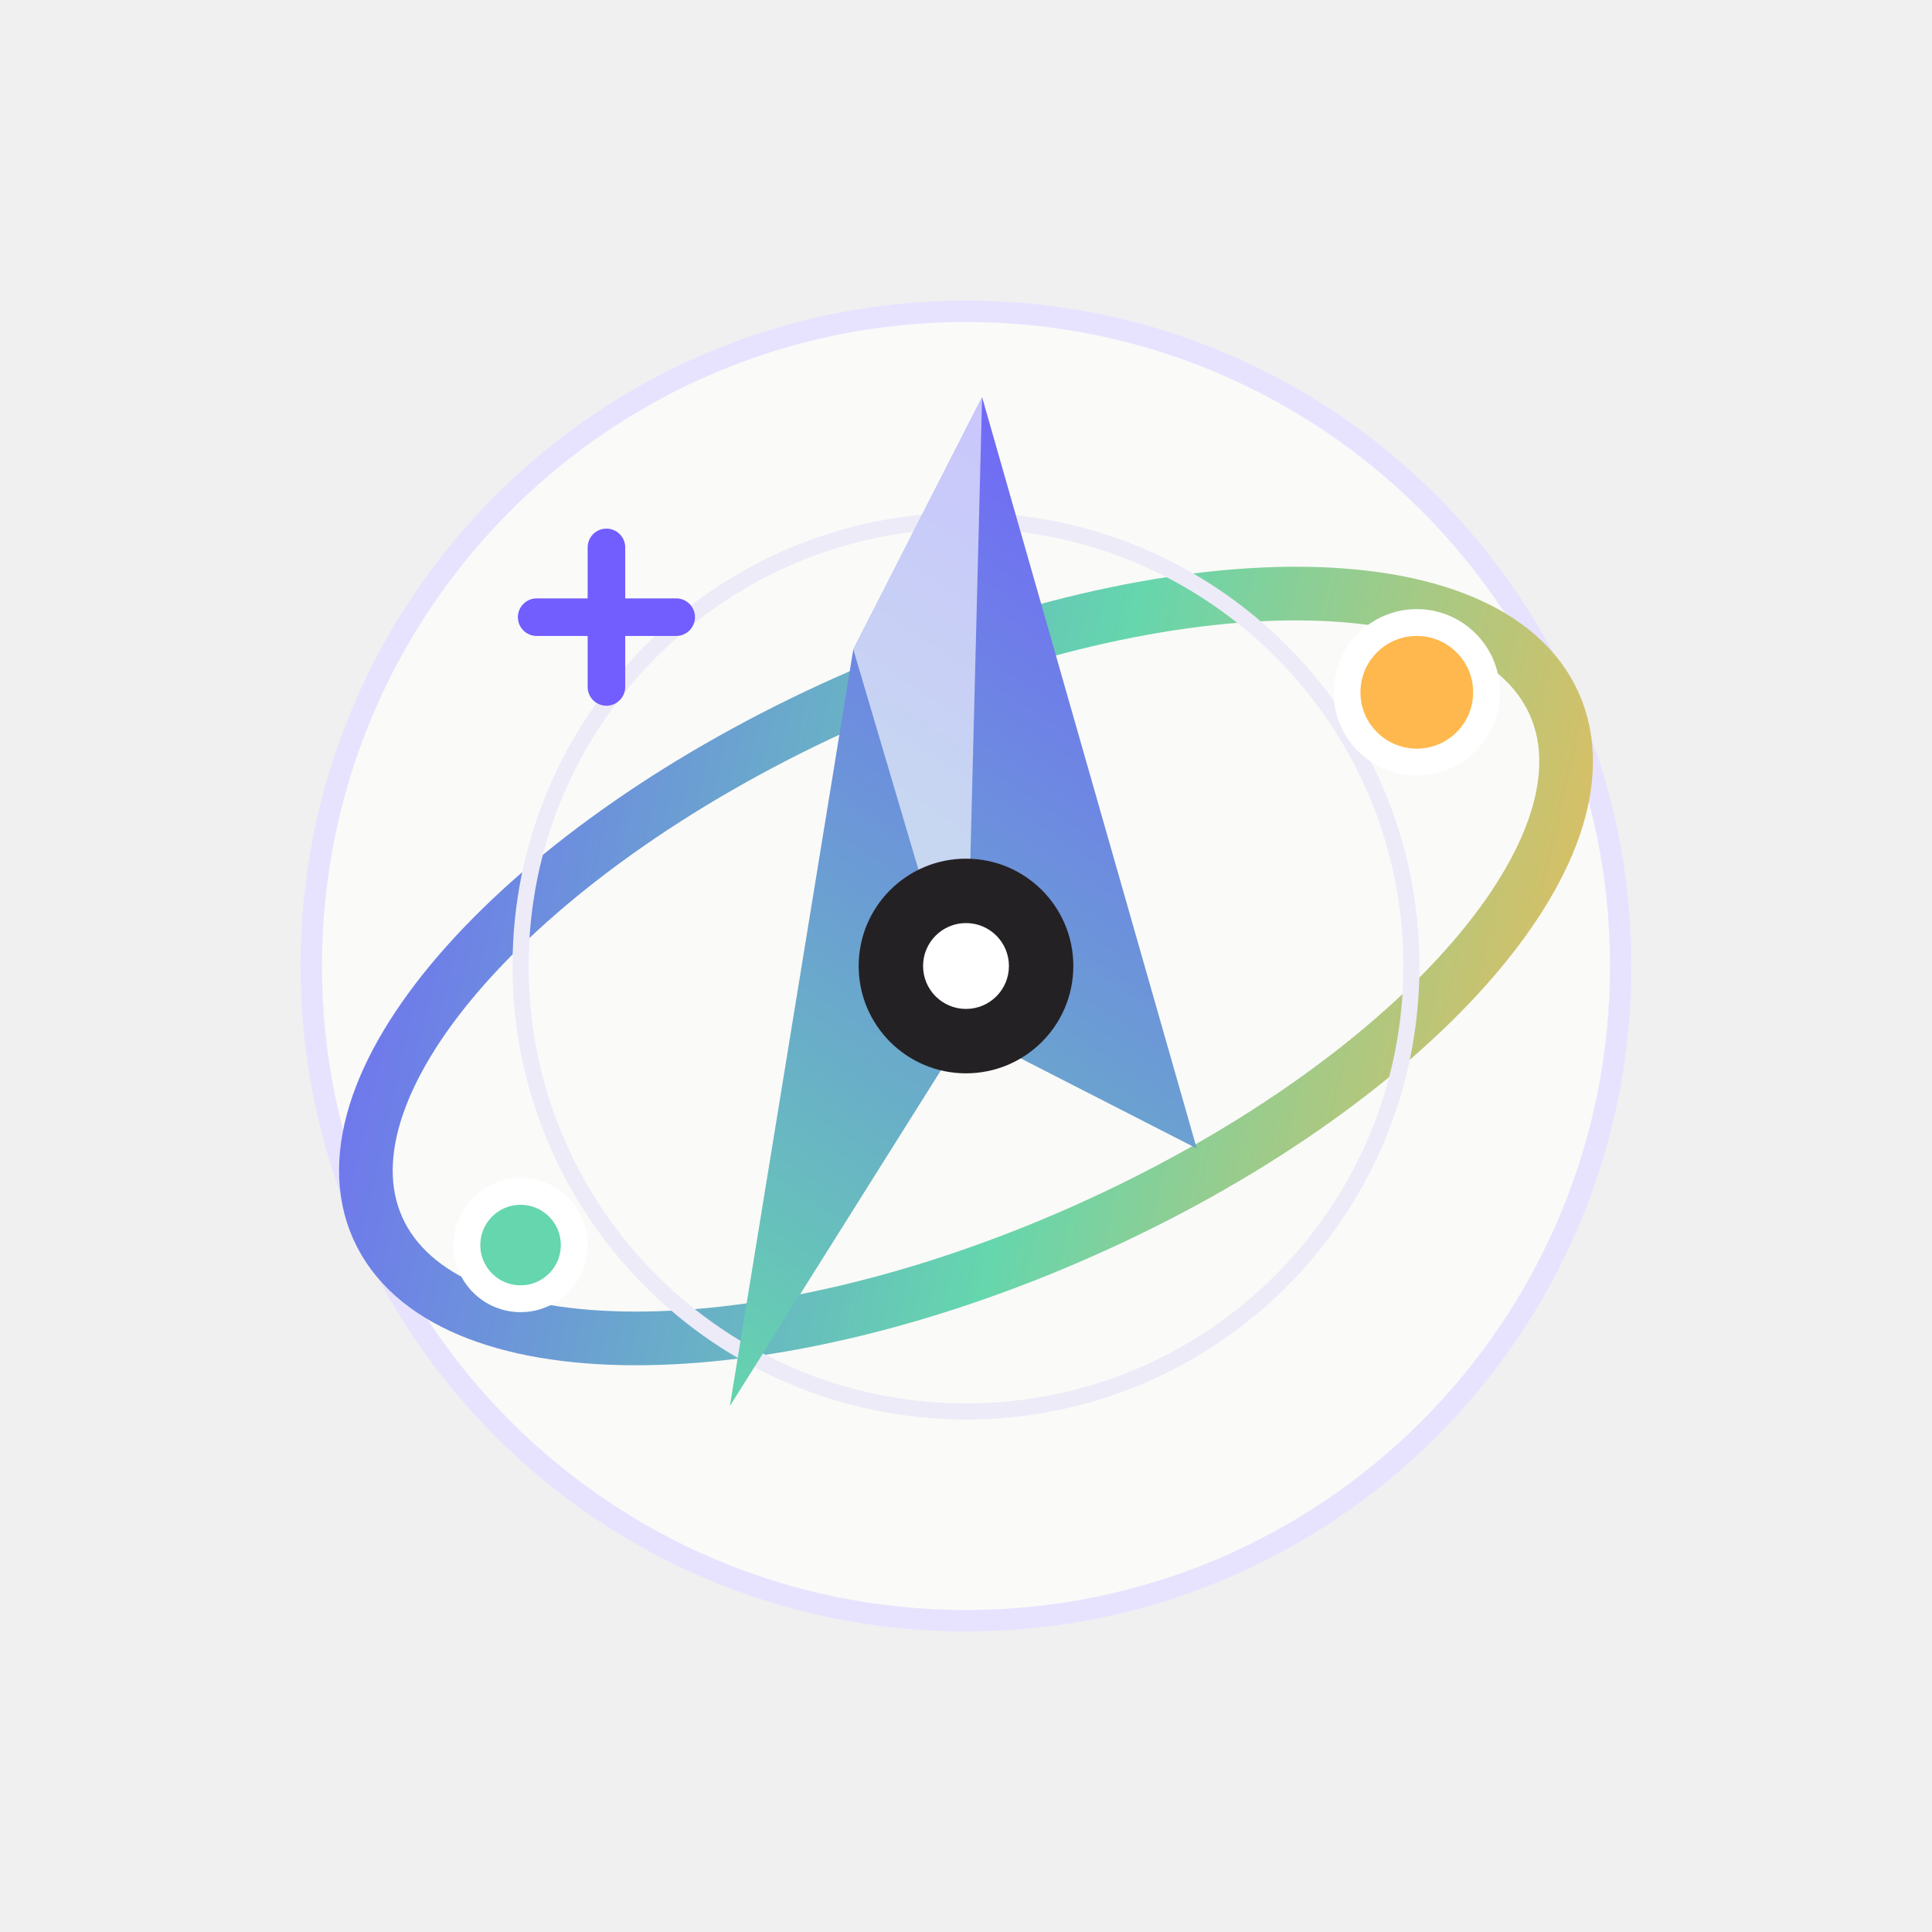
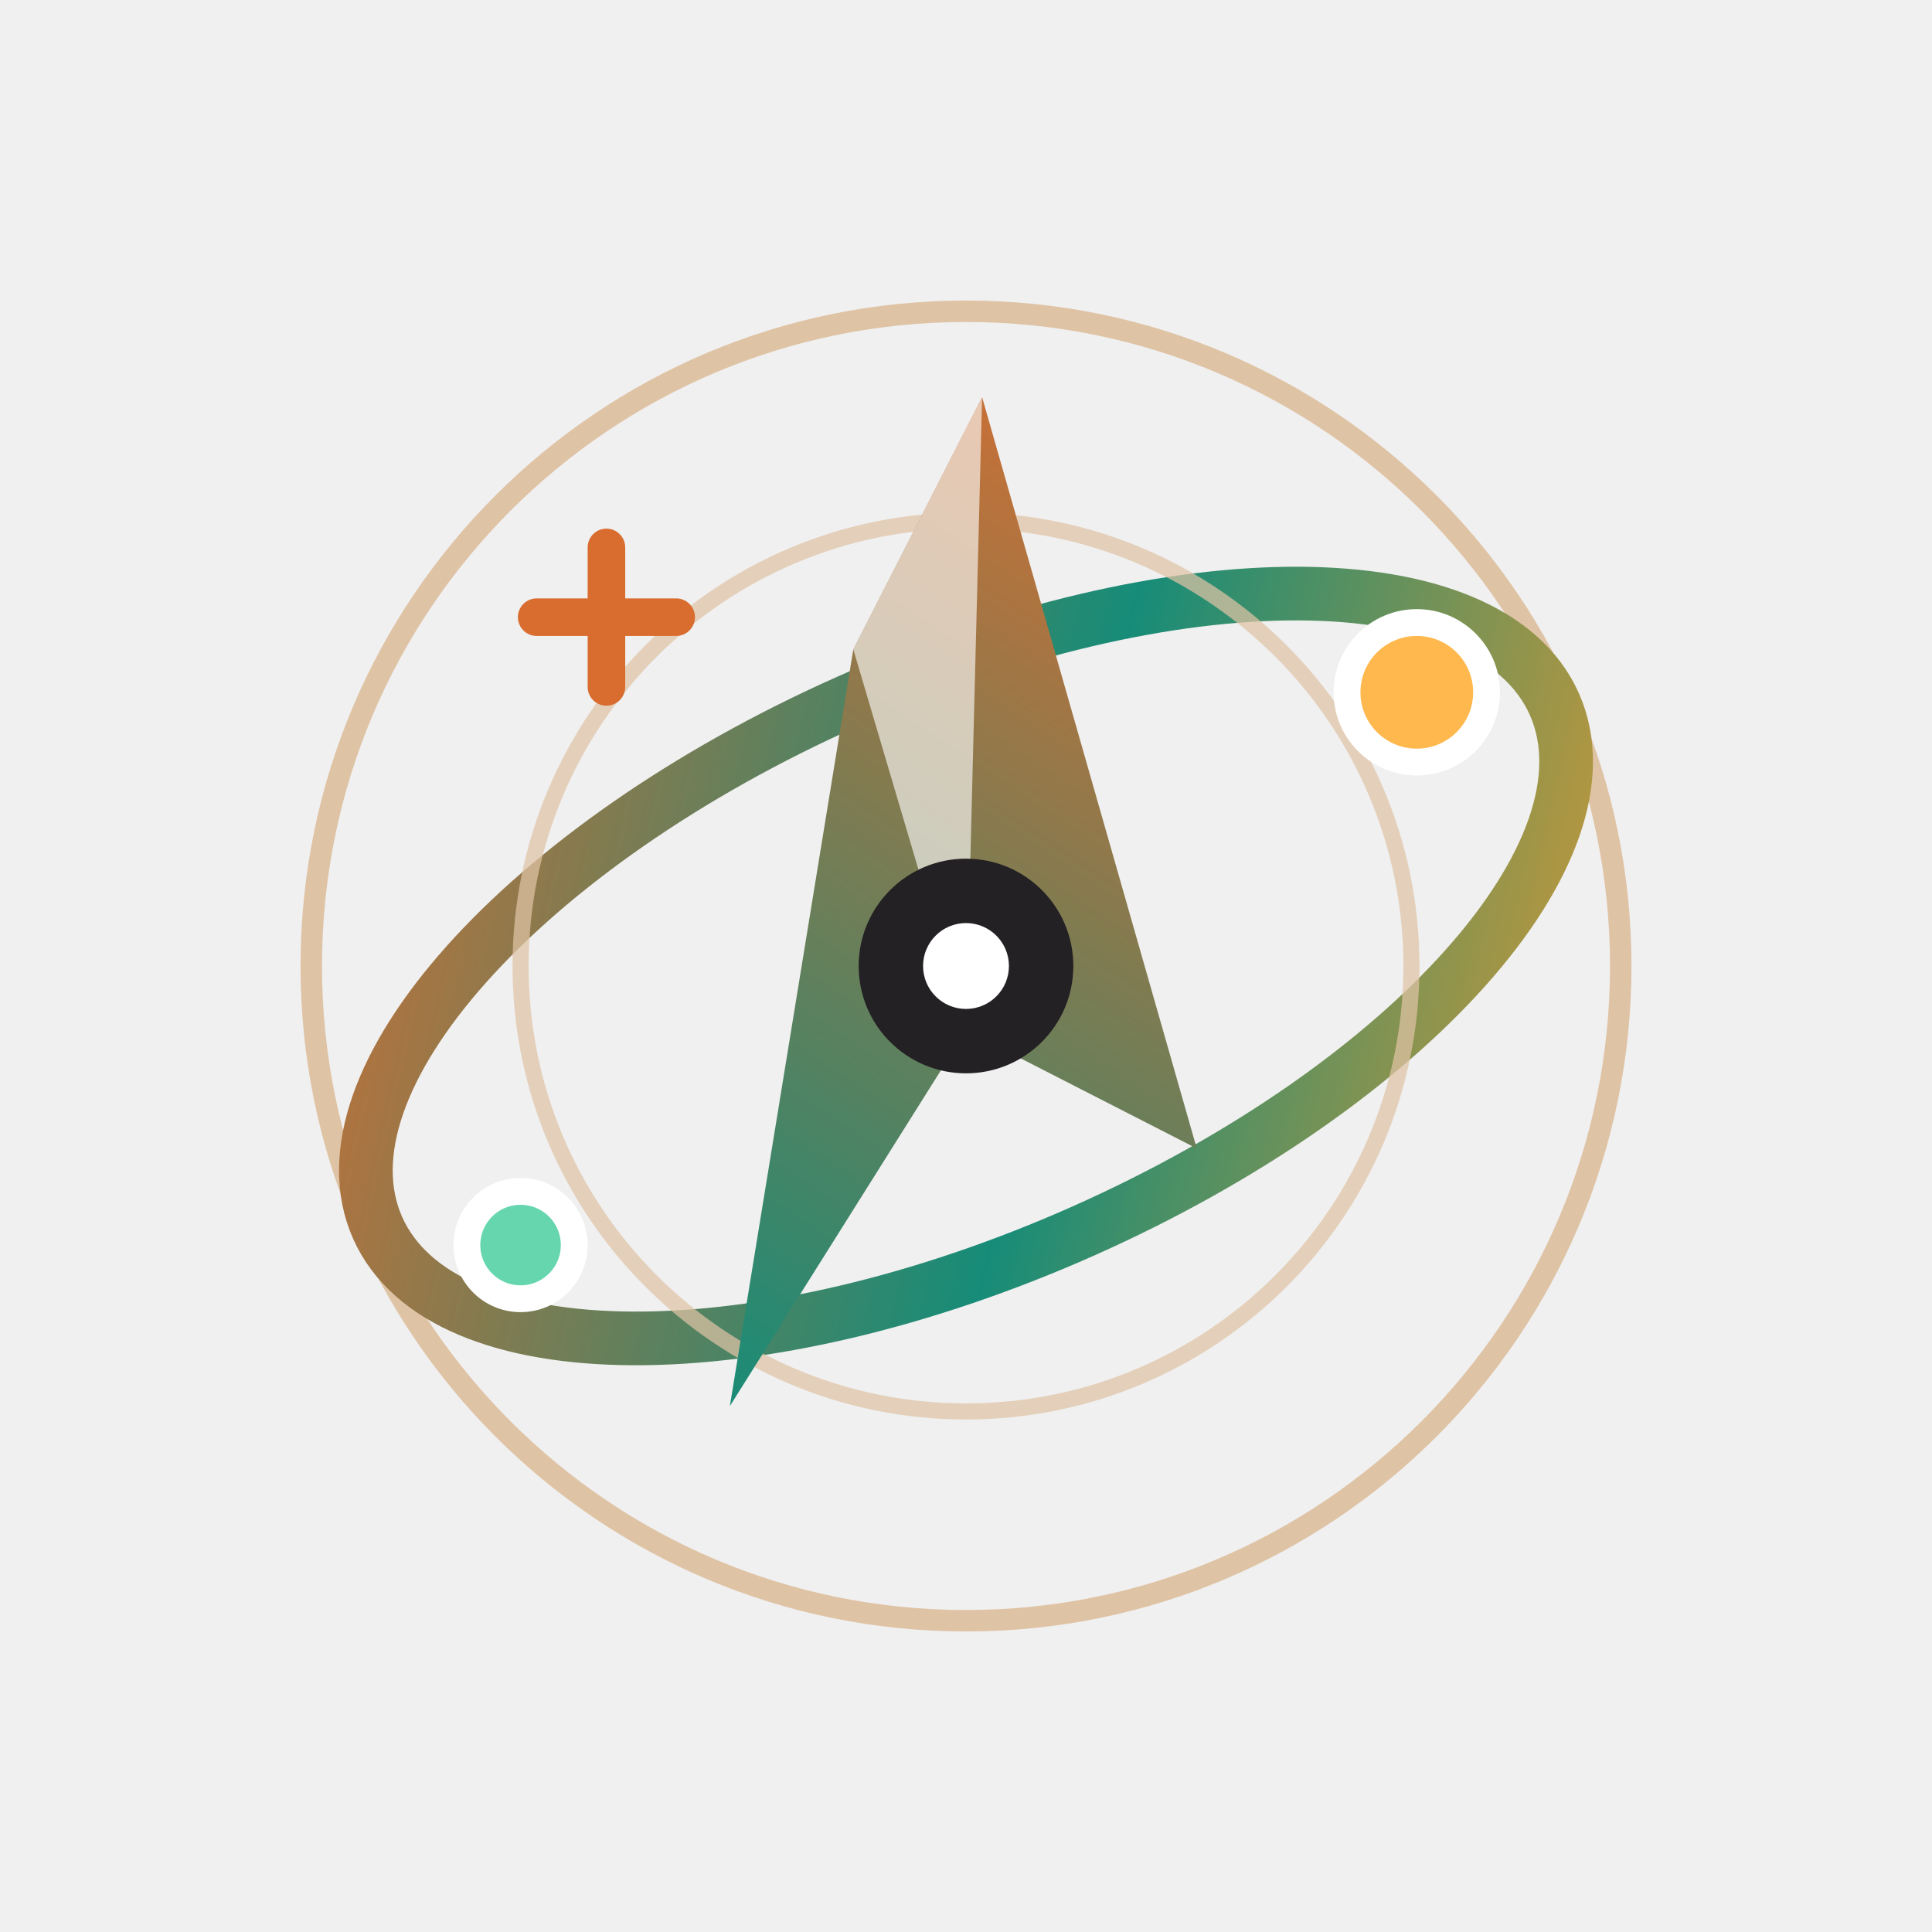
<svg xmlns="http://www.w3.org/2000/svg" viewBox="0 0 360 360" role="img" aria-labelledby="title desc">
  <defs>
    <linearGradient id="needle" x1="124" y1="258" x2="238" y2="86" gradientUnits="userSpaceOnUse">
-       <stop offset="0" stop-color="#65d6ad" />
-       <stop offset="1" stop-color="#725dff" />
+       <stop offset="0" stop-color="#168c78" />
+       <stop offset="1" stop-color="#d96d30" />
    </linearGradient>
    <linearGradient id="orbit" x1="67" y1="93" x2="294" y2="262" gradientUnits="userSpaceOnUse">
-       <stop offset="0" stop-color="#725dff" />
-       <stop offset="0.56" stop-color="#65d6ad" />
-       <stop offset="1" stop-color="#ffb84d" />
+       <stop offset="0" stop-color="#d96d30" />
+       <stop offset="0.56" stop-color="#168c78" />
+       <stop offset="1" stop-color="#e99a2d" />
    </linearGradient>
  </defs>
-   <circle cx="180" cy="180" r="122" fill="#fafaf8" stroke="#e7e3ff" stroke-width="4" />
+   <circle cx="180" cy="180" r="122" fill="none" stroke="#dfc3a5" stroke-width="4" />
  <ellipse cx="180" cy="180" rx="120" ry="54" fill="none" stroke="url(#orbit)" stroke-width="10" stroke-linecap="round" transform="rotate(-24 180 180)" />
-   <ellipse cx="180" cy="180" rx="83" ry="83" fill="none" stroke="#edebf8" stroke-width="3" />
+   <ellipse cx="180" cy="180" rx="83" ry="83" fill="none" stroke="#dfc3a5" stroke-width="3" opacity=".72" />
  <path d="M183 74 223 214 180 192 136 262 159 121Z" fill="url(#needle)" />
  <path d="M183 74 180 192 159 121Z" fill="#fff" opacity=".62" />
  <circle cx="180" cy="180" r="20" fill="#242124" />
  <circle cx="180" cy="180" r="8" fill="#fff" />
  <circle cx="264" cy="129" r="13" fill="#ffb84d" stroke="#fff" stroke-width="5" />
  <circle cx="97" cy="232" r="10" fill="#65d6ad" stroke="#fff" stroke-width="5" />
-   <path d="M100 115h26M113 102v26" stroke="#725dff" stroke-width="7" stroke-linecap="round" />
+   <path d="M100 115h26M113 102v26" stroke="#d96d30" stroke-width="7" stroke-linecap="round" />
</svg>
